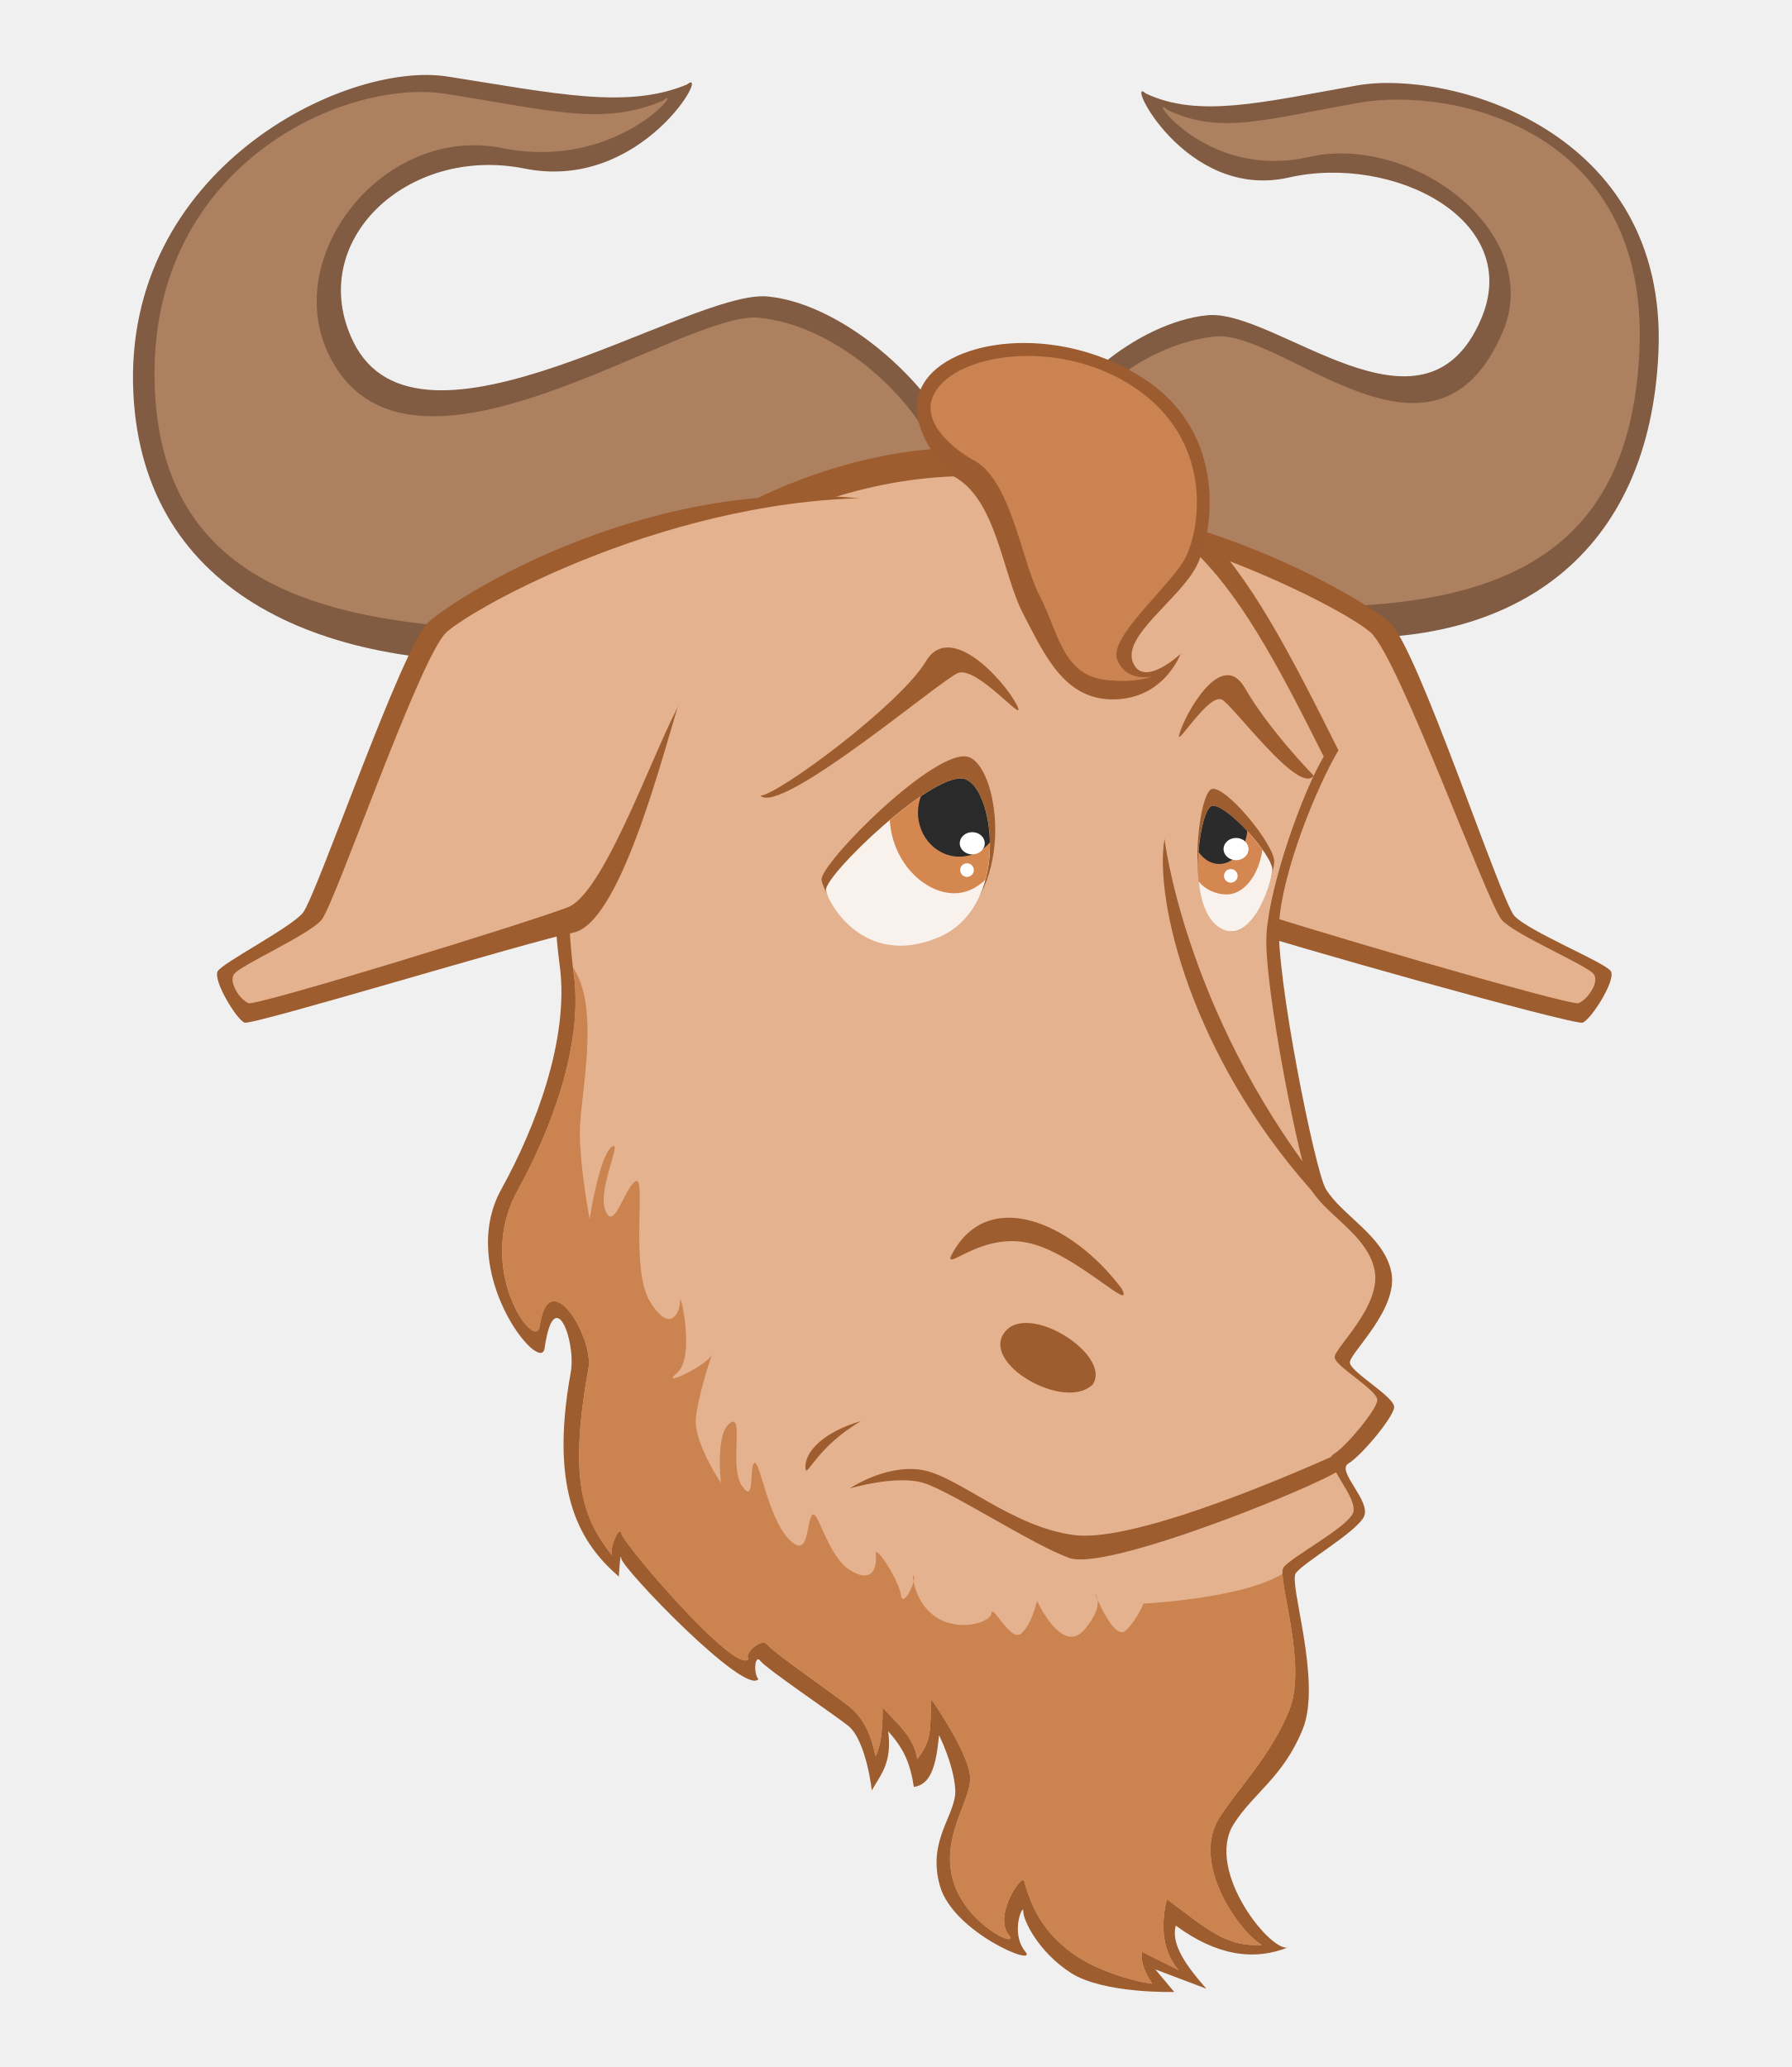
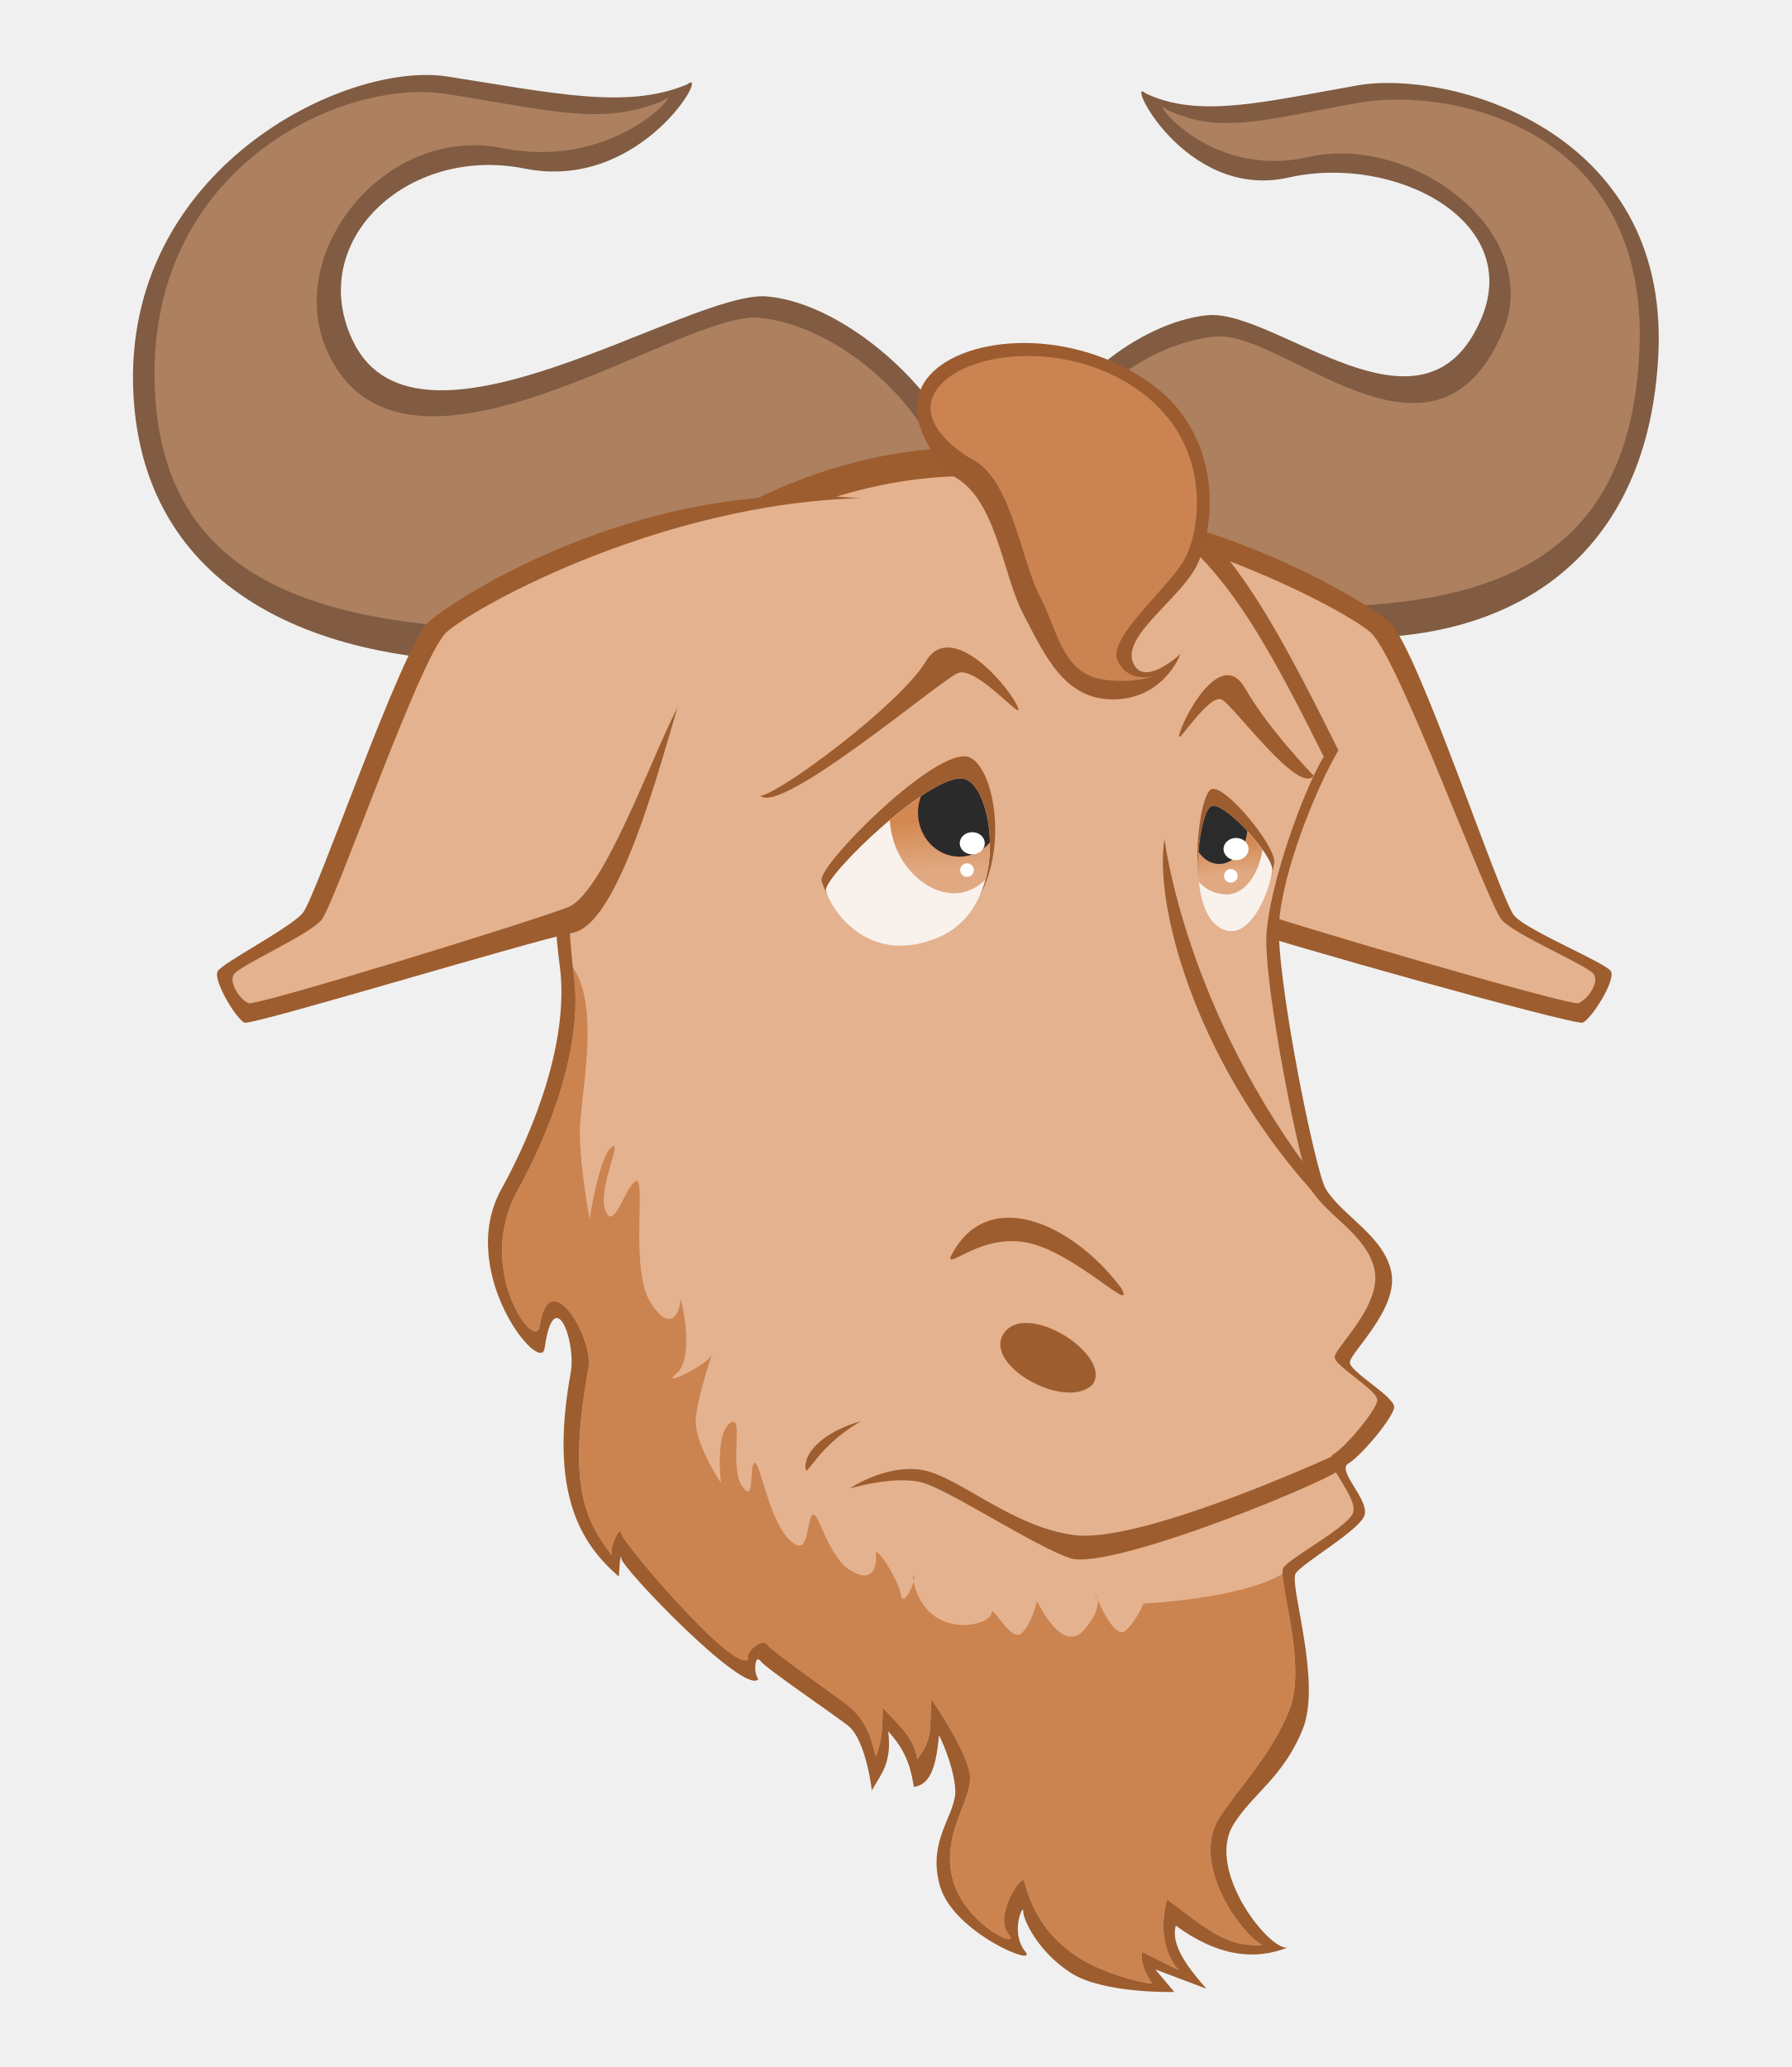
- <svg xmlns="http://www.w3.org/2000/svg" version="1.1" id="svg2" viewBox="0 0 260 300" height="300" width="260">
-   <defs id="defs4" />
+ <svg xmlns="http://www.w3.org/2000/svg" xmlns:xlink="http://www.w3.org/1999/xlink" version="1.1" id="svg2" viewBox="0 0 260 300" height="300" width="260">
+   <defs id="defs4">
+     <linearGradient id="linearGradient5346">
+       <stop style="stop-color:#d48850;stop-opacity:1;" offset="0" id="stop5348" />
+       <stop style="stop-color:#e0a982;stop-opacity:1" offset="1" id="stop5350" />
+     </linearGradient>
+     <linearGradient xlink:href="#linearGradient5346" id="linearGradient5987" x1="136.056" y1="119.006" x2="136.414" y2="126.231" gradientUnits="userSpaceOnUse" />
+     <linearGradient xlink:href="#linearGradient5346" id="linearGradient5995" x1="177.875" y1="122.234" x2="178.28" y2="126.858" gradientUnits="userSpaceOnUse" />
+   </defs>
  <g id="layer1">
    <path style="fill:#815c42;fill-opacity:1;fill-rule:evenodd;stroke:none;stroke-width:1px;stroke-linecap:butt;stroke-linejoin:miter;stroke-opacity:1" d="m 175.131,45.76 c 9.959,-1.058 31.421,20.052 39.787,0.561 6.189,-14.419 -12.758,-23.995 -27.886,-20.559 -15.128,3.437 -23.958,-15.063 -20.769,-12.199 7.693,3.639 16.938,1.267 30.678,-1.165 13.094,-2.317 45.139,6.214 43.717,38.733 -1.283,29.325 -20.807,43.091 -48.492,41.301 C 164.48,90.641 150.37,66.291 150.37,66.291 c 2.839,-9.756 14.768,-19.47 24.761,-20.532 z" id="path5149-6" />
    <path style="fill:#ad805f;fill-opacity:1;fill-rule:evenodd;stroke:none;stroke-width:1px;stroke-linecap:butt;stroke-linejoin:miter;stroke-opacity:1" d="m 176.252,48.844 c 9.959,-1.058 31.78,22.641 41.775,-0.582 6.203,-14.412 -12.969,-28.914 -28.097,-25.477 -15.128,3.437 -23.726,-9.702 -20.536,-6.838 7.693,3.639 14.062,1.396 27.801,-1.035 13.094,-2.317 42.125,3.41 40.703,35.929 -1.283,29.325 -19.684,37.151 -47.414,37.256 -22.842,0.086 -37.745,-20.23 -37.745,-20.23 2.839,-9.756 13.52,-17.96 23.513,-19.022 z" id="path5149-2-1" />
    <path style="fill:#815c42;fill-opacity:1;fill-rule:evenodd;stroke:none;stroke-width:1px;stroke-linecap:butt;stroke-linejoin:miter;stroke-opacity:1" d="M 111.384,43.029 C 100.098,41.97 60.738,69.067 51.256,49.576 44.242,35.156 58.991,21.031 76.137,24.467 93.282,27.904 103.289,9.404 99.675,12.268 90.956,15.907 80.478,13.535 64.907,11.103 50.068,8.786 17.742,24.598 19.355,57.117 20.808,86.443 47.337,97.641 78.713,95.851 110.089,94.06 139.446,66.291 139.446,66.291 136.228,56.535 122.709,44.091 111.384,43.029 Z" id="path5149" />
    <path style="fill:#ad805f;fill-opacity:1;fill-rule:evenodd;stroke:none;stroke-width:1px;stroke-linecap:butt;stroke-linejoin:miter;stroke-opacity:1" d="M 110.113,46.113 C 98.827,45.055 59.06,74.741 47.733,51.517 40.703,37.105 55.708,18.054 72.853,21.49 89.998,24.927 99.742,11.788 96.127,14.652 87.409,18.29 80.191,16.048 64.619,13.616 49.78,11.299 20.87,24.307 22.483,56.826 23.936,86.151 49.192,91.41 80.619,91.515 106.506,91.601 136.762,67.866 136.762,67.866 133.544,58.11 121.439,47.175 110.113,46.113 Z" id="path5149-2" />
    <path style="fill:#9d5d2f;fill-opacity:1;fill-rule:evenodd;stroke:none;stroke-width:1px;stroke-linecap:butt;stroke-linejoin:miter;stroke-opacity:1" d="m 133.212,72.637 c 33.996,-4.458 64.405,14.113 68.448,17.705 4.044,3.592 16.062,40.364 18.103,42.597 2.041,2.233 13.179,6.752 13.985,8.014 0.806,1.262 -2.872,7.049 -4.093,7.469 -1.222,0.421 -44.764,-11.773 -50.861,-14.017 -6.097,-2.244 -12.401,-29.762 -15.991,-34.076" id="path5110-3-6" />
    <path style="fill:#e4b28e;fill-opacity:1;fill-rule:evenodd;stroke:none;stroke-width:1px;stroke-linecap:butt;stroke-linejoin:miter;stroke-opacity:1" d="m 131.555,72.286 c 32.437,-0.561 63.3,15.921 67.344,19.512 4.044,3.592 17.006,39.51 19.047,41.743 2.041,2.233 12.547,6.623 13.353,7.885 0.806,1.262 -1.046,3.754 -2.267,4.174 -1.222,0.421 -42.591,-11.682 -48.688,-13.925 -6.097,-2.244 -14.512,-26.825 -18.102,-31.14" id="path5110-0" />
    <path style="fill:#9d5d2f;fill-opacity:1;fill-rule:evenodd;stroke:none;stroke-width:1px;stroke-linecap:butt;stroke-linejoin:miter;stroke-opacity:1" d="m 194.222,108.899 c -3.212,5.423 -8.093,17.474 -8.61,25.009 -0.517,7.536 5.224,36.108 6.78,38.661 2.364,3.882 8.375,6.773 9.491,11.974 1.167,5.437 -6.059,11.83 -6,13.218 0.059,1.388 6.593,5.003 6.424,6.514 -0.17,1.51 -4.788,7.047 -6.636,8.13 -1.847,1.083 3.415,5.514 2.229,7.772 -1.186,2.258 -8.83,6.658 -9.873,8.161 -1.042,1.503 3.829,15.683 1.007,22.646 -2.822,6.963 -7.185,9.273 -10.008,13.759 -4.307,6.844 5.734,19.095 8.008,17.847 -5.019,2.05 -10.453,1.273 -16.415,-3.112 -0.746,2.697 1.542,5.88 4.441,9.16 l -7.407,-2.799 2.746,3.272 c 0,0 -10.28,0.282 -15.017,-2.776 -4.737,-3.058 -6.933,-7.704 -6.89,-8.931 0.045,-1.286 -2.001,3.053 0.305,5.865 1.897,2.314 -10.441,-2.761 -12.39,-9.511 -1.949,-6.75 2.432,-10.396 2.212,-14.041 -0.22,-3.646 -2.356,-7.879 -2.356,-7.879 -0.394,4.213 -1.105,7.175 -3.652,7.513 -0.519,-3.359 -1.401,-5.501 -3.72,-8.069 0.586,4.695 -1.145,6.333 -2.398,8.603 0.093,0.313 -0.772,-7.353 -3.441,-9.435 -2.34,-1.825 -11.873,-8.275 -12.703,-9.381 -0.83,-1.106 -1.042,1.838 -0.297,2.639 -1.976,2.456 -19.742,-16.055 -19.89,-17.496 -0.136,-1.324 -0.364,2.608 -0.364,2.608 -5.377,-4.675 -10.204,-11.876 -6.983,-29.585 0.837,-4.605 -2.418,-13.214 -3.788,-3.547 -0.573,4.046 -12.885,-11.155 -6.271,-23.102 4.897,-8.846 9.891,-21.805 8.466,-32.438 -2.344,-17.494 0.816,-40.55 4.312,-48.192 3.537,-7.732 28.334,-28.539 58.635,-26.939 27.873,1.472 35.519,14.728 50.054,43.881 z" id="path4237" />
    <path style="fill:#e4b28e;fill-opacity:1;fill-rule:evenodd;stroke:none;stroke-width:1px;stroke-linecap:butt;stroke-linejoin:miter;stroke-opacity:1" d="m 192.086,109.808 c -3.092,5.221 -7.801,18.448 -8.298,25.704 -0.498,7.255 5.03,34.765 6.527,37.224 2.276,3.738 8.064,6.521 9.138,11.529 1.123,5.235 -5.834,11.39 -5.777,12.726 0.057,1.337 6.348,4.817 6.185,6.271 -0.163,1.454 -4.61,6.785 -6.389,7.828 -1.779,1.043 3.949,6.461 2.807,8.635 -1.142,2.174 -9.027,6.342 -10.031,7.789 -1.004,1.447 3.551,14.017 0.834,20.721 -2.717,6.705 -7.444,11.316 -10.162,15.635 -4.147,6.589 2.927,16.558 6.206,18.419 -5.278,0.33 -8.035,-2.397 -13.775,-6.619 -0.718,2.597 -1.122,7.095 1.67,10.253 l -5.284,-2.626 c -0.433,2.056 1.474,4.599 1.474,4.599 -0.087,0.123 -7.601,-1.189 -12.111,-4.786 -2.817,-2.247 -5.099,-4.95 -6.477,-10.079 -0.321,-1.197 -4.486,5.029 -2.266,7.737 1.827,2.228 -6.171,-1.308 -8.048,-7.807 -1.877,-6.499 2.676,-11.58 2.464,-15.09 -0.212,-3.51 -5.62,-11.251 -5.62,-11.251 -0.261,4.462 0.203,5.748 -2.046,8.694 -0.5,-3.234 -2.806,-5.025 -5.04,-7.499 0,0 0.194,4.881 -1.012,7.067 -0.571,-2.581 -1.429,-5.345 -3.999,-7.349 -2.253,-1.757 -10.936,-7.781 -11.735,-8.846 -0.8,-1.065 -3.415,1.327 -2.697,2.098 -1.903,2.364 -18.189,-16.783 -18.43,-18.158 -0.272,-1.552 -1.829,2.268 -1.393,3.125 -3.843,-5.043 -6.511,-10.103 -3.41,-27.154 0.806,-4.433 -5.76,-15.415 -7.079,-6.107 -0.552,3.895 -9.554,-8.238 -3.186,-19.742 4.715,-8.517 9.523,-20.994 8.151,-31.232 -2.257,-16.843 0.786,-39.042 4.151,-46.4 3.405,-7.445 27.28,-27.478 56.455,-25.937 26.836,1.417 34.206,12.556 48.201,40.625 z" id="path4237-3" />
    <path style="fill:#9d5d2f;fill-opacity:1;fill-rule:evenodd;stroke:none;stroke-width:1px;stroke-linecap:butt;stroke-linejoin:miter;stroke-opacity:1" d="m 184.902,125.128 c 0.168,-2.424 -7.123,-11.294 -9.1,-10.604 -1.852,0.646 -3.857,16.031 0.935,19.842 4.791,3.81 7.997,-6.814 8.165,-9.238 z" id="path4951-9" />
    <path style="fill:#9d5d2f;fill-opacity:1;fill-rule:evenodd;stroke:none;stroke-width:1px;stroke-linecap:butt;stroke-linejoin:miter;stroke-opacity:1" d="m 191.315,171.654 c -19.438,-25.159 -22.33,-49.9 -22.33,-49.9 -1.541,9.055 4.059,31.559 21.216,50.895 1.405,1.682 1.371,-0.551 1.114,-0.995 z" id="path4872" />
    <path style="display:inline;opacity:1;fill:#9d5d2f;fill-opacity:1;fill-rule:evenodd;stroke:none;stroke-width:1px;stroke-linecap:butt;stroke-linejoin:miter;stroke-opacity:1" d="m 194.199,210.988 c -4.246,1.914 -29.104,13.009 -38.324,11.811 -9.22,-1.197 -16.998,-8.734 -22.261,-9.482 -5.263,-0.747 -10.307,2.719 -10.307,2.719 0,0 6.765,-2.036 10.756,-0.792 3.991,1.243 16.082,9.137 21.139,10.885 5.96,2.061 39.932,-12.092 39.484,-13.081 z" id="path4874" />
    <path style="fill:#9d5d2f;fill-opacity:1;fill-rule:evenodd;stroke:none;stroke-width:1px;stroke-linecap:butt;stroke-linejoin:miter;stroke-opacity:1" d="m 162.73,186.976 c -7.303,-9.734 -19.701,-14.935 -24.802,-4.525 -0.368,1.732 4.807,-3.673 11.627,-1.985 6.82,1.688 15.284,10.469 13.176,6.51 z" id="path4891" />
    <path style="fill:#9d5d2f;fill-opacity:1;fill-rule:evenodd;stroke:none;stroke-width:1px;stroke-linecap:butt;stroke-linejoin:miter;stroke-opacity:1" d="m 158.555,200.946 c -3.987,3.942 -16.223,-2.964 -12.799,-7.551 3.424,-4.588 15.709,3.335 12.799,7.551 z" id="path4893" />
    <path style="fill:#9d5d2f;fill-opacity:1;fill-rule:evenodd;stroke:none;stroke-width:1px;stroke-linecap:butt;stroke-linejoin:miter;stroke-opacity:1" d="m 140.656,109.908 c 4.562,1.814 6.849,20.708 -4.34,25.463 -11.153,4.74 -16.666,-5.344 -17.099,-7.613 -0.433,-2.268 16.876,-19.664 21.438,-17.85 z" id="path4949-0" />
    <path style="fill:#9d5d2f;fill-opacity:1;fill-rule:evenodd;stroke:none;stroke-width:1px;stroke-linecap:butt;stroke-linejoin:miter;stroke-opacity:1" d="m 110.337,115.488 c 2.585,-0.13 20.26,-13.217 24.02,-19.504 3.817,-6.383 12.573,4.242 13.405,6.857 0.537,1.688 -6.033,-6.115 -8.716,-5.177 -2.283,0.798 -25.69,20.719 -28.709,17.824 z" id="path4895" />
    <path style="fill:#9d5d2f;fill-opacity:1;fill-rule:evenodd;stroke:none;stroke-width:1px;stroke-linecap:butt;stroke-linejoin:miter;stroke-opacity:1" d="m 190.641,112.589 c 0,0 -6.49,-6.635 -9.99,-12.731 -3.454,-6.017 -8.955,4.242 -9.548,6.857 -0.382,1.688 4.297,-6.115 6.208,-5.177 1.626,0.798 11.179,13.947 13.33,11.052 z" id="path4895-6" />
    <path style="fill:#cb8350;fill-opacity:1;fill-rule:evenodd;stroke:none;stroke-width:1px;stroke-linecap:butt;stroke-linejoin:miter;stroke-opacity:1" d="m 83.16,140.447 c 0.042,0.355 0.073,0.721 0.12,1.072 1.372,10.238 -3.438,22.716 -8.153,31.233 -6.368,11.503 2.635,23.636 3.187,19.741 1.319,-9.308 7.884,1.674 7.078,6.107 -3.101,17.051 -0.432,22.112 3.411,27.155 -0.436,-0.857 1.12,-4.678 1.392,-3.126 0.241,1.374 16.529,20.521 18.431,18.157 -0.718,-0.771 1.897,-3.164 2.696,-2.099 0.8,1.065 9.482,7.09 11.735,8.846 2.57,2.004 3.429,4.766 4,7.348 1.206,-2.186 1.011,-7.065 1.011,-7.065 2.233,2.473 4.541,4.263 5.041,7.497 2.249,-2.946 1.784,-4.232 2.046,-8.694 0,0 5.407,7.742 5.619,11.252 0.212,3.51 -4.341,8.591 -2.464,15.09 1.877,6.499 9.876,10.037 8.049,7.809 -2.22,-2.708 1.943,-8.934 2.264,-7.737 1.377,5.129 3.661,7.832 6.478,10.078 4.51,3.597 12.024,4.907 12.111,4.785 0,0 -1.907,-2.542 -1.475,-4.598 l 5.283,2.624 c -2.791,-3.159 -2.388,-7.655 -1.67,-10.252 5.74,4.222 8.497,6.949 13.775,6.619 -3.279,-1.861 -10.353,-11.832 -6.206,-18.421 2.718,-4.319 7.447,-8.929 10.164,-15.634 2.412,-5.951 -0.899,-16.505 -0.973,-19.818 -5.929,3.649 -20.189,4.323 -20.189,4.323 0,0 -0.865,2.303 -2.568,3.912 -1.316,1.243 -3.253,-2.601 -4.08,-4.446 0.125,0.832 -0.117,2.218 -1.92,4.331 -3.229,3.783 -6.865,-4.179 -6.865,-4.179 0,0 -0.754,3.409 -2.296,4.729 -1.542,1.319 -4.193,-4.369 -4.321,-2.958 -0.127,1.411 -4.822,2.775 -8.118,0.525 -2.133,-1.456 -2.957,-3.816 -3.182,-5.097 -0.335,1.365 -1.629,3.569 -1.846,1.91 -0.271,-2.075 -3.805,-7.566 -3.635,-5.873 0.17,1.693 -0.34,4.421 -3.755,2.286 -3.415,-2.136 -4.744,-9.456 -5.566,-7.862 -0.822,1.594 -0.433,6.367 -3.374,3.294 -2.941,-3.074 -4.168,-11.547 -4.939,-10.983 -0.771,0.564 0.142,6.156 -1.782,3.35 -1.924,-2.807 0.398,-10.677 -1.755,-9.129 -2.153,1.548 -1.296,8.678 -1.296,8.678 0,0 -3.948,-5.819 -3.651,-9.35 0.234,-2.79 1.87,-7.938 2.326,-9.233 -0.841,1.624 -7.753,4.871 -5.081,2.651 2.754,-2.288 0.441,-12.112 0.475,-10.556 0.034,1.556 -1.314,5.058 -4.331,0.237 -3.017,-4.82 -0.516,-18.443 -2.118,-17.543 -1.602,0.9 -3.119,7.383 -4.382,4.31 -1.263,-3.074 2.661,-10.685 0.864,-9.244 -1.797,1.442 -3.16,10.433 -3.16,10.433 0,0 -1.433,-7.459 -1.424,-12.668 0.008,-5.009 3.075,-17.847 -0.981,-23.819 z m 20.138,56.198 c 0.026,-0.05 0.066,-0.103 0.08,-0.149 0.098,-0.328 0.041,-0.195 -0.08,0.149 z m 29.273,32.913 c 0.084,-0.342 0.125,-0.648 0.053,-0.808 -0.126,-0.283 -0.176,0.109 -0.053,0.808 z m 26.702,2.648 c -0.099,-0.657 -0.419,-0.976 -0.419,-0.976 0,0 0.175,0.433 0.419,0.976 z" id="path4912" />
    <path style="fill:#9c5c30;fill-opacity:1;fill-rule:evenodd;stroke:none;stroke-width:1px;stroke-linecap:butt;stroke-linejoin:miter;stroke-opacity:1" d="m 138.085,68.987 c 6.542,3.173 7.28,14.179 10.415,20.158 3.136,5.98 5.966,12.501 13.22,12.363 7.254,-0.137 9.585,-6.597 9.585,-6.597 0,0 -5.398,5.064 -6.915,1.197 -1.517,-3.867 6.822,-9.168 9.254,-13.98 2.432,-4.813 4.551,-18.946 -7.33,-26.946 -11.881,-8.001 -27.322,-6.315 -31.881,-0.137 -4.559,6.178 3.653,13.942 3.653,13.942 z" id="path4932" />
    <path style="fill:#cb8451;fill-opacity:1;fill-rule:evenodd;stroke:none;stroke-width:1px;stroke-linecap:butt;stroke-linejoin:miter;stroke-opacity:1" d="m 141.068,66.676 c 5.665,2.748 7.096,14.661 9.811,19.839 2.715,5.178 3.236,11.365 9.469,12.151 4.379,0.552 6.838,-0.485 6.838,-0.485 0,0 -3.747,0.915 -5.06,-2.433 -1.314,-3.349 7.831,-10.723 9.937,-14.89 2.106,-4.168 4.144,-16.951 -7.564,-24.707 -10.341,-6.85 -24.515,-5.11 -28.463,0.24 -3.948,5.35 5.031,10.285 5.031,10.285 z" id="path4932-5" />
    <path style="fill:#f9f1eb;fill-opacity:1;fill-rule:evenodd;stroke:none;stroke-width:1px;stroke-linecap:butt;stroke-linejoin:miter;stroke-opacity:1" d="m 140.106,113.106 c 4.309,1.64 6.468,18.72 -4.099,23.018 -10.534,4.285 -15.741,-4.831 -16.149,-6.882 -0.409,-2.05 15.94,-17.776 20.248,-16.136 z" id="path4949" />
    <path style="fill:#f9f1eb;fill-opacity:1;fill-rule:evenodd;stroke:none;stroke-width:1px;stroke-linecap:butt;stroke-linejoin:miter;stroke-opacity:1" d="m 184.636,126.33 c 0.162,-2.134 -6.895,-9.943 -8.809,-9.336 -1.792,0.569 -3.733,14.114 0.905,17.468 4.638,3.355 7.742,-5.999 7.904,-8.133 z" id="path4951" />
-     <path style="color:#000000;display:inline;overflow:visible;visibility:visible;opacity:1;fill:#d48850;fill-opacity:1;fill-rule:nonzero;stroke:none;stroke-width:1;stroke-linecap:round;stroke-linejoin:round;stroke-miterlimit:4;stroke-dasharray:none;stroke-dashoffset:0;stroke-opacity:1;marker:none;enable-background:accumulate" d="m 139.164,112.996 c -0.227,0.016 -0.492,0.071 -0.771,0.139 -0.088,0.022 -0.178,0.044 -0.269,0.072 -0.074,0.021 -0.158,0.051 -0.235,0.075 -2.347,0.788 -5.633,3.105 -8.769,5.747 0.364,6.164 5.049,10.614 9.38,10.62 1.595,-0.008 3.153,-0.686 4.486,-1.952 0.087,-0.318 0.158,-0.641 0.227,-0.963 0.036,-0.17 0.07,-0.339 0.101,-0.509 0.116,-0.63 0.2,-1.264 0.253,-1.896 0.007,-0.085 0.021,-0.169 0.027,-0.253 0.024,-0.34 0.038,-0.677 0.045,-1.013 0.001,-0.095 -6.8e-4,-0.188 0,-0.283 0.005,-0.679 -0.022,-1.345 -0.08,-1.995 -0.01,-0.1 -0.016,-0.202 -0.027,-0.301 -0.147,-1.42 -0.434,-2.739 -0.832,-3.864 -0.13,-0.365 -0.27,-0.714 -0.421,-1.035 -0.045,-0.097 -0.094,-0.185 -0.141,-0.277 -0.146,-0.284 -0.299,-0.548 -0.461,-0.787 -0.035,-0.052 -0.068,-0.11 -0.104,-0.16 -0.196,-0.271 -0.404,-0.5 -0.619,-0.696 -0.082,-0.075 -0.166,-0.147 -0.251,-0.211 -0.048,-0.036 -0.095,-0.075 -0.144,-0.107 -0.149,-0.097 -0.299,-0.181 -0.453,-0.24 -0.269,-0.102 -0.585,-0.135 -0.941,-0.109 z" id="path4953" />
-     <path style="color:#000000;display:inline;overflow:visible;visibility:visible;opacity:1;fill:#d48750;fill-opacity:1;fill-rule:nonzero;stroke:none;stroke-width:1;stroke-linecap:round;stroke-linejoin:round;stroke-miterlimit:4;stroke-dasharray:none;stroke-dashoffset:0;stroke-opacity:1;marker:none;enable-background:accumulate" d="m 176.243,116.975 c -0.157,-0.024 -0.296,-0.019 -0.416,0.019 -1.057,0.336 -2.332,5.618 -1.917,10.877 0.822,1.163 2.501,1.946 4.088,1.948 2.483,-0.005 4.636,-2.694 5.195,-6.489 -1.938,-2.739 -5.334,-6.104 -6.95,-6.355 z" id="path4972" />
+     <path style="color:#000000;display:inline;overflow:visible;visibility:visible;opacity:1;fill:url(#linearGradient5987);fill-opacity:1;fill-rule:nonzero;stroke:none;stroke-width:1;stroke-linecap:round;stroke-linejoin:round;stroke-miterlimit:4;stroke-dasharray:none;stroke-dashoffset:0;stroke-opacity:1;marker:none;enable-background:accumulate" d="m 139.164,112.996 c -0.227,0.016 -0.492,0.071 -0.771,0.139 -0.088,0.022 -0.178,0.044 -0.269,0.072 -0.074,0.021 -0.158,0.051 -0.235,0.075 -2.347,0.788 -5.633,3.105 -8.769,5.747 0.364,6.164 5.049,10.614 9.38,10.62 1.595,-0.008 3.153,-0.686 4.486,-1.952 0.087,-0.318 0.158,-0.641 0.227,-0.963 0.036,-0.17 0.07,-0.339 0.101,-0.509 0.116,-0.63 0.2,-1.264 0.253,-1.896 0.007,-0.085 0.021,-0.169 0.027,-0.253 0.024,-0.34 0.038,-0.677 0.045,-1.013 0.001,-0.095 -6.8e-4,-0.188 0,-0.283 0.005,-0.679 -0.022,-1.345 -0.08,-1.995 -0.01,-0.1 -0.016,-0.202 -0.027,-0.301 -0.147,-1.42 -0.434,-2.739 -0.832,-3.864 -0.13,-0.365 -0.27,-0.714 -0.421,-1.035 -0.045,-0.097 -0.094,-0.185 -0.141,-0.277 -0.146,-0.284 -0.299,-0.548 -0.461,-0.787 -0.035,-0.052 -0.068,-0.11 -0.104,-0.16 -0.196,-0.271 -0.404,-0.5 -0.619,-0.696 -0.082,-0.075 -0.166,-0.147 -0.251,-0.211 -0.048,-0.036 -0.095,-0.075 -0.144,-0.107 -0.149,-0.097 -0.299,-0.181 -0.453,-0.24 -0.269,-0.102 -0.585,-0.135 -0.941,-0.109 z" id="path4953" />
+     <path style="color:#000000;display:inline;overflow:visible;visibility:visible;opacity:1;fill:url(#linearGradient5995);fill-opacity:1;fill-rule:nonzero;stroke:none;stroke-width:1;stroke-linecap:round;stroke-linejoin:round;stroke-miterlimit:4;stroke-dasharray:none;stroke-dashoffset:0;stroke-opacity:1;marker:none;enable-background:accumulate" d="m 176.243,116.975 c -0.157,-0.024 -0.296,-0.019 -0.416,0.019 -1.057,0.336 -2.332,5.618 -1.917,10.877 0.822,1.163 2.501,1.946 4.088,1.948 2.483,-0.005 4.636,-2.694 5.195,-6.489 -1.938,-2.739 -5.334,-6.104 -6.95,-6.355 z" id="path4972" />
    <path style="color:#000000;display:inline;overflow:visible;visibility:visible;opacity:1;fill:#2b2a2a;fill-opacity:1;fill-rule:nonzero;stroke:none;stroke-width:1;stroke-linecap:round;stroke-linejoin:round;stroke-miterlimit:4;stroke-dasharray:none;stroke-dashoffset:0;stroke-opacity:1;marker:none;enable-background:accumulate" d="m 139.164,112.996 c -1.378,0.099 -3.356,1.109 -5.523,2.571 a 6.019,6.402 0 0 0 -0.432,2.366 6.019,6.402 0 0 0 6.019,6.403 6.019,6.402 0 0 0 4.411,-2.059 c -0.075,-4.479 -1.574,-8.426 -3.534,-9.172 -0.269,-0.102 -0.585,-0.135 -0.941,-0.109 z" id="path4991" />
    <path style="color:#000000;display:inline;overflow:visible;visibility:visible;opacity:1;fill:#2b2b2b;fill-opacity:1;fill-rule:nonzero;stroke:none;stroke-width:1;stroke-linecap:round;stroke-linejoin:round;stroke-miterlimit:4;stroke-dasharray:none;stroke-dashoffset:0;stroke-opacity:1;marker:none;enable-background:accumulate" d="m 176.243,116.975 c -0.157,-0.024 -0.296,-0.019 -0.416,0.019 -0.816,0.259 -1.656,3.217 -1.899,6.67 a 4.129,5.568 0 0 0 2.99,1.734 4.129,5.568 0 0 0 4.08,-4.777 c -1.732,-1.869 -3.66,-3.476 -4.755,-3.646 z" id="path5010" />
    <ellipse style="color:#000000;display:inline;overflow:visible;visibility:visible;opacity:1;fill:#ffffff;fill-opacity:1;fill-rule:nonzero;stroke:none;stroke-width:1;stroke-linecap:round;stroke-linejoin:round;stroke-miterlimit:4;stroke-dasharray:none;stroke-dashoffset:0;stroke-opacity:1;marker:none;enable-background:accumulate" id="path5029" cx="141.086" cy="122.392" rx="1.813" ry="1.613" />
    <ellipse style="color:#000000;display:inline;overflow:visible;visibility:visible;opacity:1;fill:#ffffff;fill-opacity:1;fill-rule:nonzero;stroke:none;stroke-width:1;stroke-linecap:round;stroke-linejoin:round;stroke-miterlimit:4;stroke-dasharray:none;stroke-dashoffset:0;stroke-opacity:1;marker:none;enable-background:accumulate" id="path5029-9" cx="140.326" cy="126.283" rx="0.989" ry="0.984" />
    <ellipse style="color:#000000;display:inline;overflow:visible;visibility:visible;opacity:1;fill:#ffffff;fill-opacity:1;fill-rule:nonzero;stroke:none;stroke-width:1;stroke-linecap:round;stroke-linejoin:round;stroke-miterlimit:4;stroke-dasharray:none;stroke-dashoffset:0;stroke-opacity:1;marker:none;enable-background:accumulate" id="path5029-1" cx="179.365" cy="123.231" rx="1.813" ry="1.613" />
    <ellipse style="color:#000000;display:inline;overflow:visible;visibility:visible;opacity:1;fill:#ffffff;fill-opacity:1;fill-rule:nonzero;stroke:none;stroke-width:1;stroke-linecap:round;stroke-linejoin:round;stroke-miterlimit:4;stroke-dasharray:none;stroke-dashoffset:0;stroke-opacity:1;marker:none;enable-background:accumulate" id="path5029-9-2" cx="178.605" cy="127.122" rx="0.989" ry="0.984" />
    <path style="fill:#9d5d2f;fill-opacity:1;fill-rule:evenodd;stroke:none;stroke-width:1px;stroke-linecap:butt;stroke-linejoin:miter;stroke-opacity:1" d="M 127.248,72.637 C 94.905,68.179 65.974,86.75 62.127,90.342 58.28,93.934 45.854,130.302 43.913,132.535 c -1.942,2.233 -11.547,7.157 -12.314,8.419 -0.767,1.262 2.732,7.049 3.895,7.469 1.163,0.421 41.581,-11.875 47.685,-13.063 7.399,-1.44 13.975,-29.974 15.917,-35.03" id="path5110-3" />
    <path style="fill:#e4b28e;fill-opacity:1;fill-rule:evenodd;stroke:none;stroke-width:1px;stroke-linecap:butt;stroke-linejoin:miter;stroke-opacity:1" d="M 128.825,72.286 C 97.964,71.725 68.601,88.207 64.754,91.799 c -3.847,3.592 -16.179,39.51 -18.121,41.743 -1.942,2.233 -11.937,6.623 -12.704,7.885 -0.767,1.262 0.995,3.754 2.157,4.174 1.163,0.421 40.52,-11.682 46.321,-13.925 5.801,-2.244 13.806,-26.825 17.222,-31.14" id="path5110" />
    <path style="fill:#9d5d2f;fill-opacity:1;fill-rule:evenodd;stroke:none;stroke-width:1px;stroke-linecap:butt;stroke-linejoin:miter;stroke-opacity:1" d="m 124.952,206.251 c -5.284,1.501 -8.338,4.459 -8.057,6.928 0.152,1.338 1.649,-3.207 8.057,-6.928 z" id="path7209" />
  </g>
</svg>
